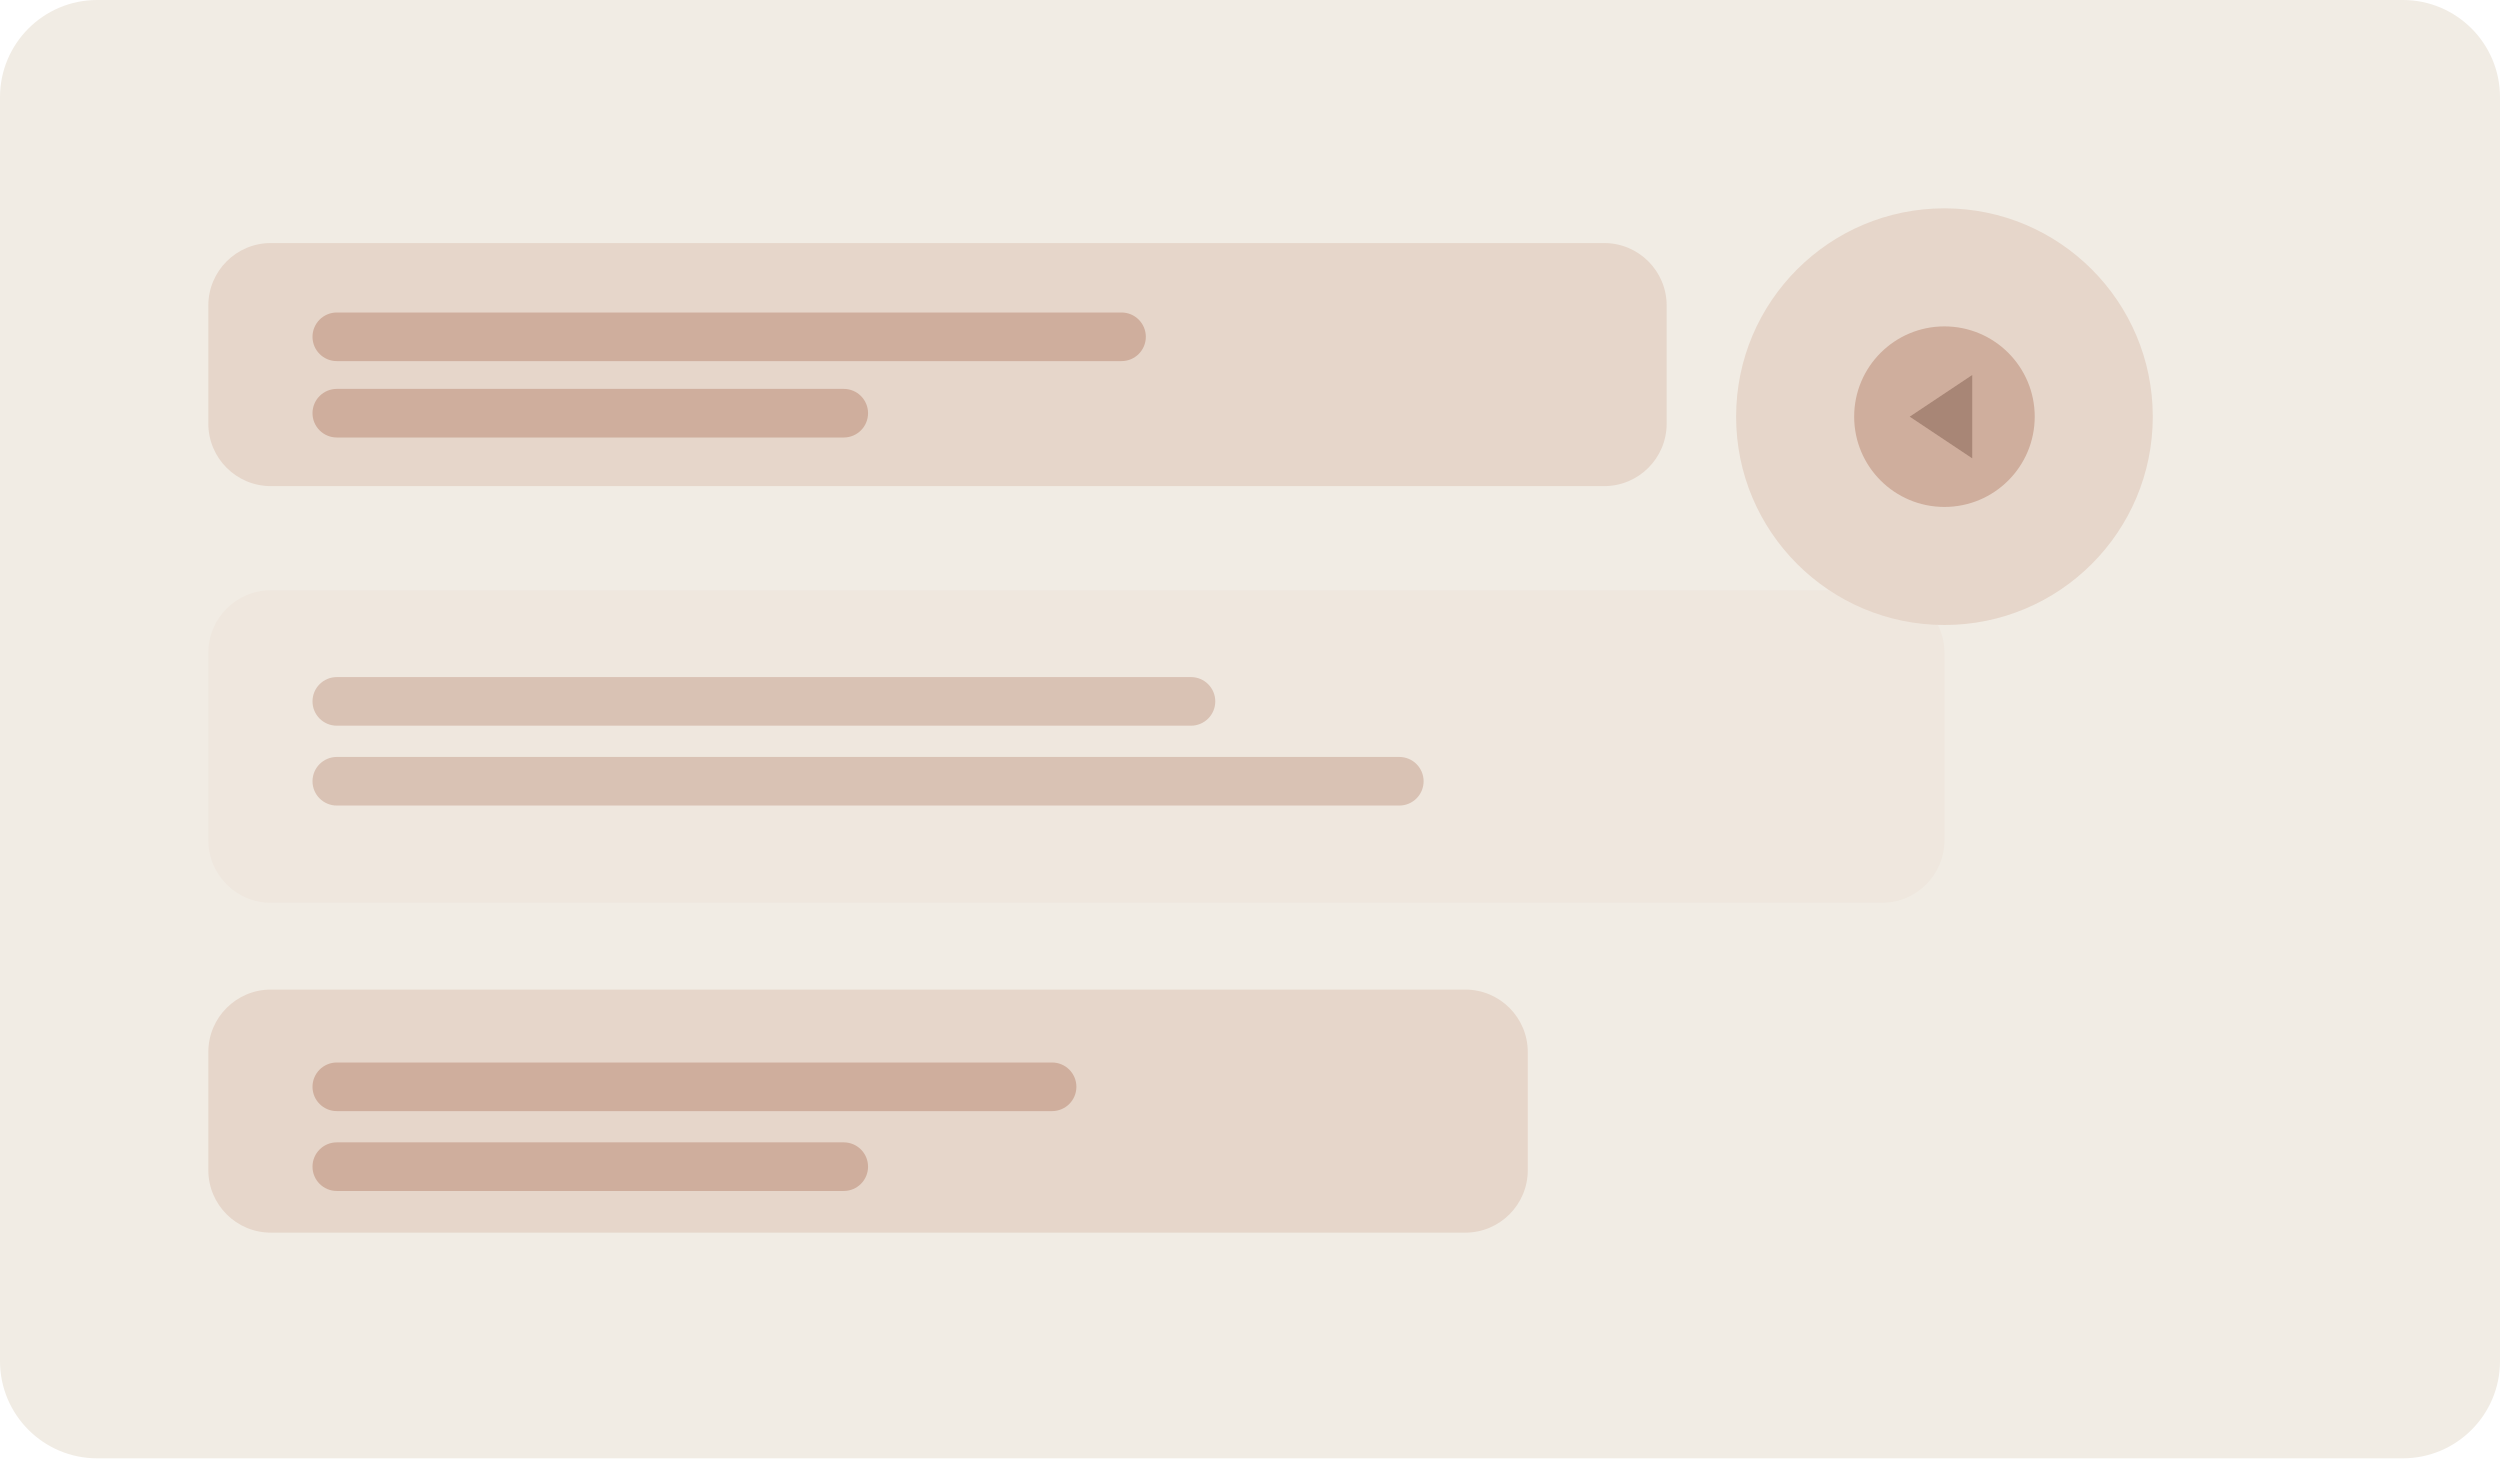
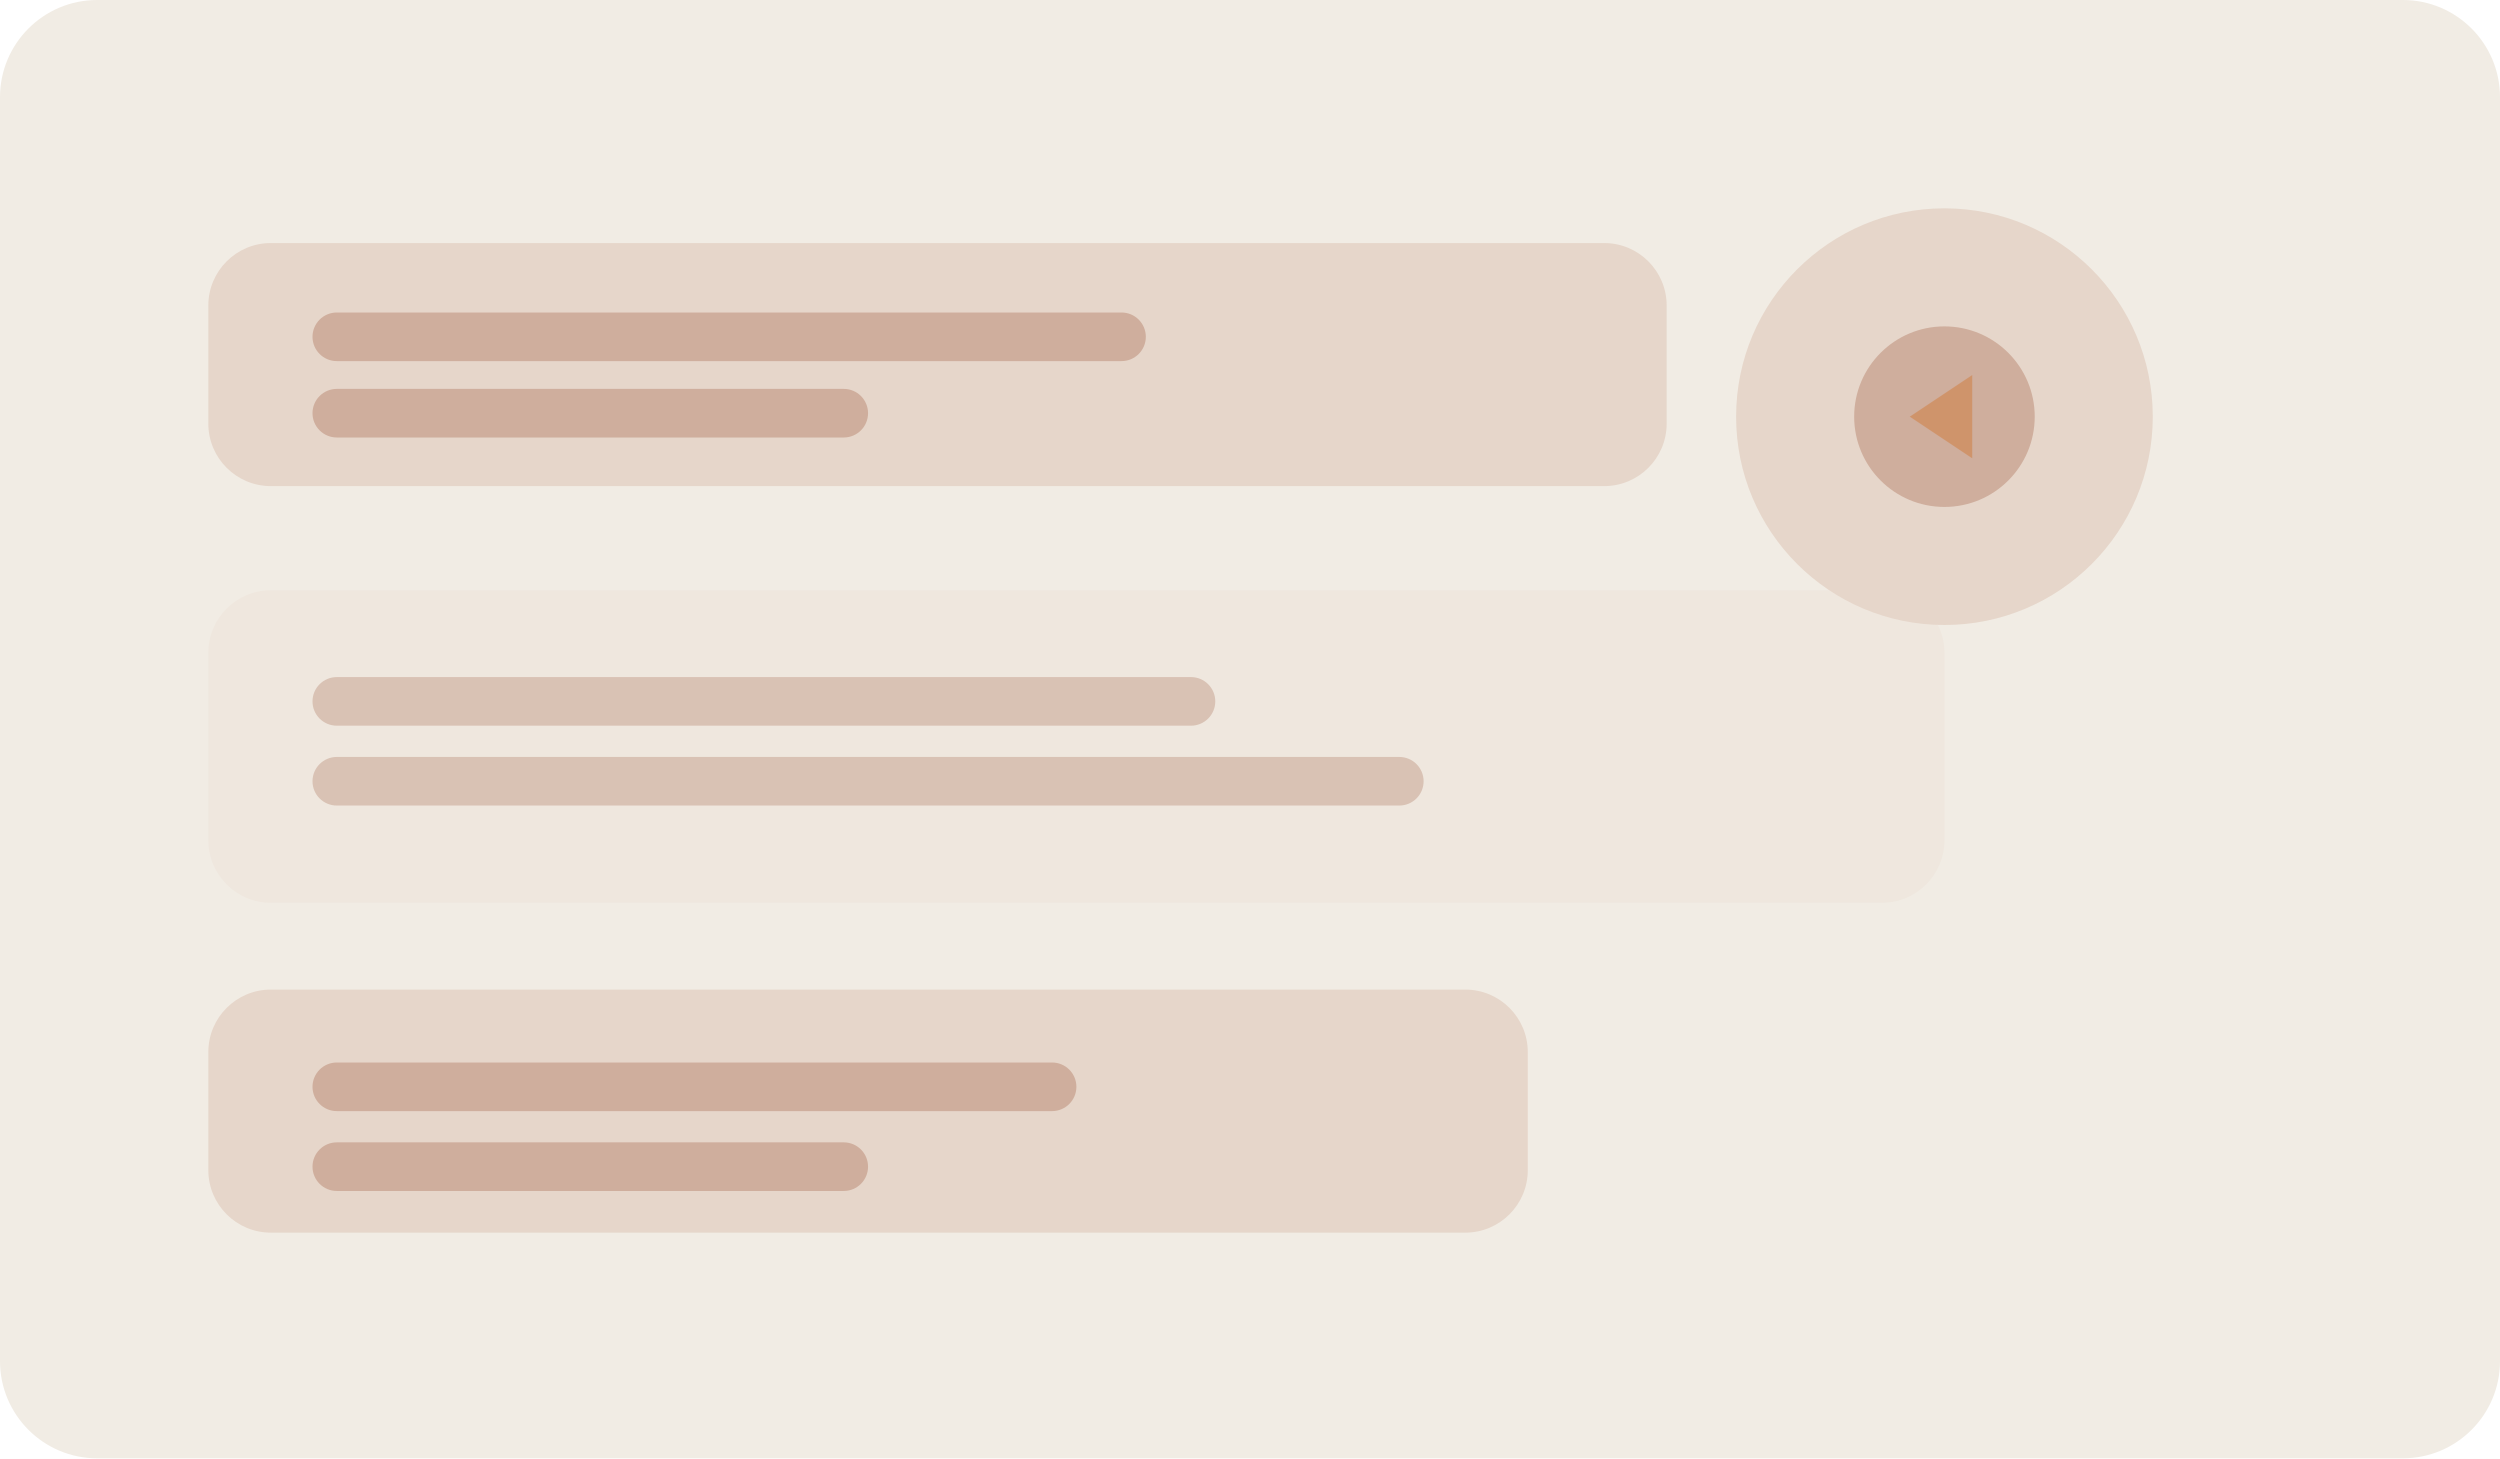
<svg xmlns="http://www.w3.org/2000/svg" width="720" height="420" viewBox="0 0 720 420" fill="none">
  <rect width="720" height="420" rx="28" fill="#F1ECE4" />
  <rect x="60" y="70" width="420" height="70" rx="18" fill="#E6D6CA" />
  <rect x="90" y="90" width="240" height="14" rx="7" fill="#CFAE9D" />
  <rect x="90" y="112" width="160" height="14" rx="7" fill="#CFAE9D" />
  <rect x="60" y="170" width="500" height="90" rx="18" fill="#EFE7DE" />
  <rect x="90" y="195" width="260" height="14" rx="7" fill="#D9C2B4" />
  <rect x="90" y="218" width="320" height="14" rx="7" fill="#D9C2B4" />
  <rect x="60" y="285" width="380" height="70" rx="18" fill="#E6D6CA" />
  <rect x="90" y="306" width="220" height="14" rx="7" fill="#CFAE9D" />
  <rect x="90" y="329" width="160" height="14" rx="7" fill="#CFAE9D" />
  <circle cx="560" cy="120" r="60" fill="#E6D6CA" />
  <circle cx="560" cy="120" r="26" fill="#CFAE9D" />
-   <path d="M550 120L568 108L568 132Z" fill="#8D6B5B" opacity="0.6" />
+   <path d="M550 120L568 108L568 132Z" fill="#d07a3a" opacity="0.5" />
</svg>
